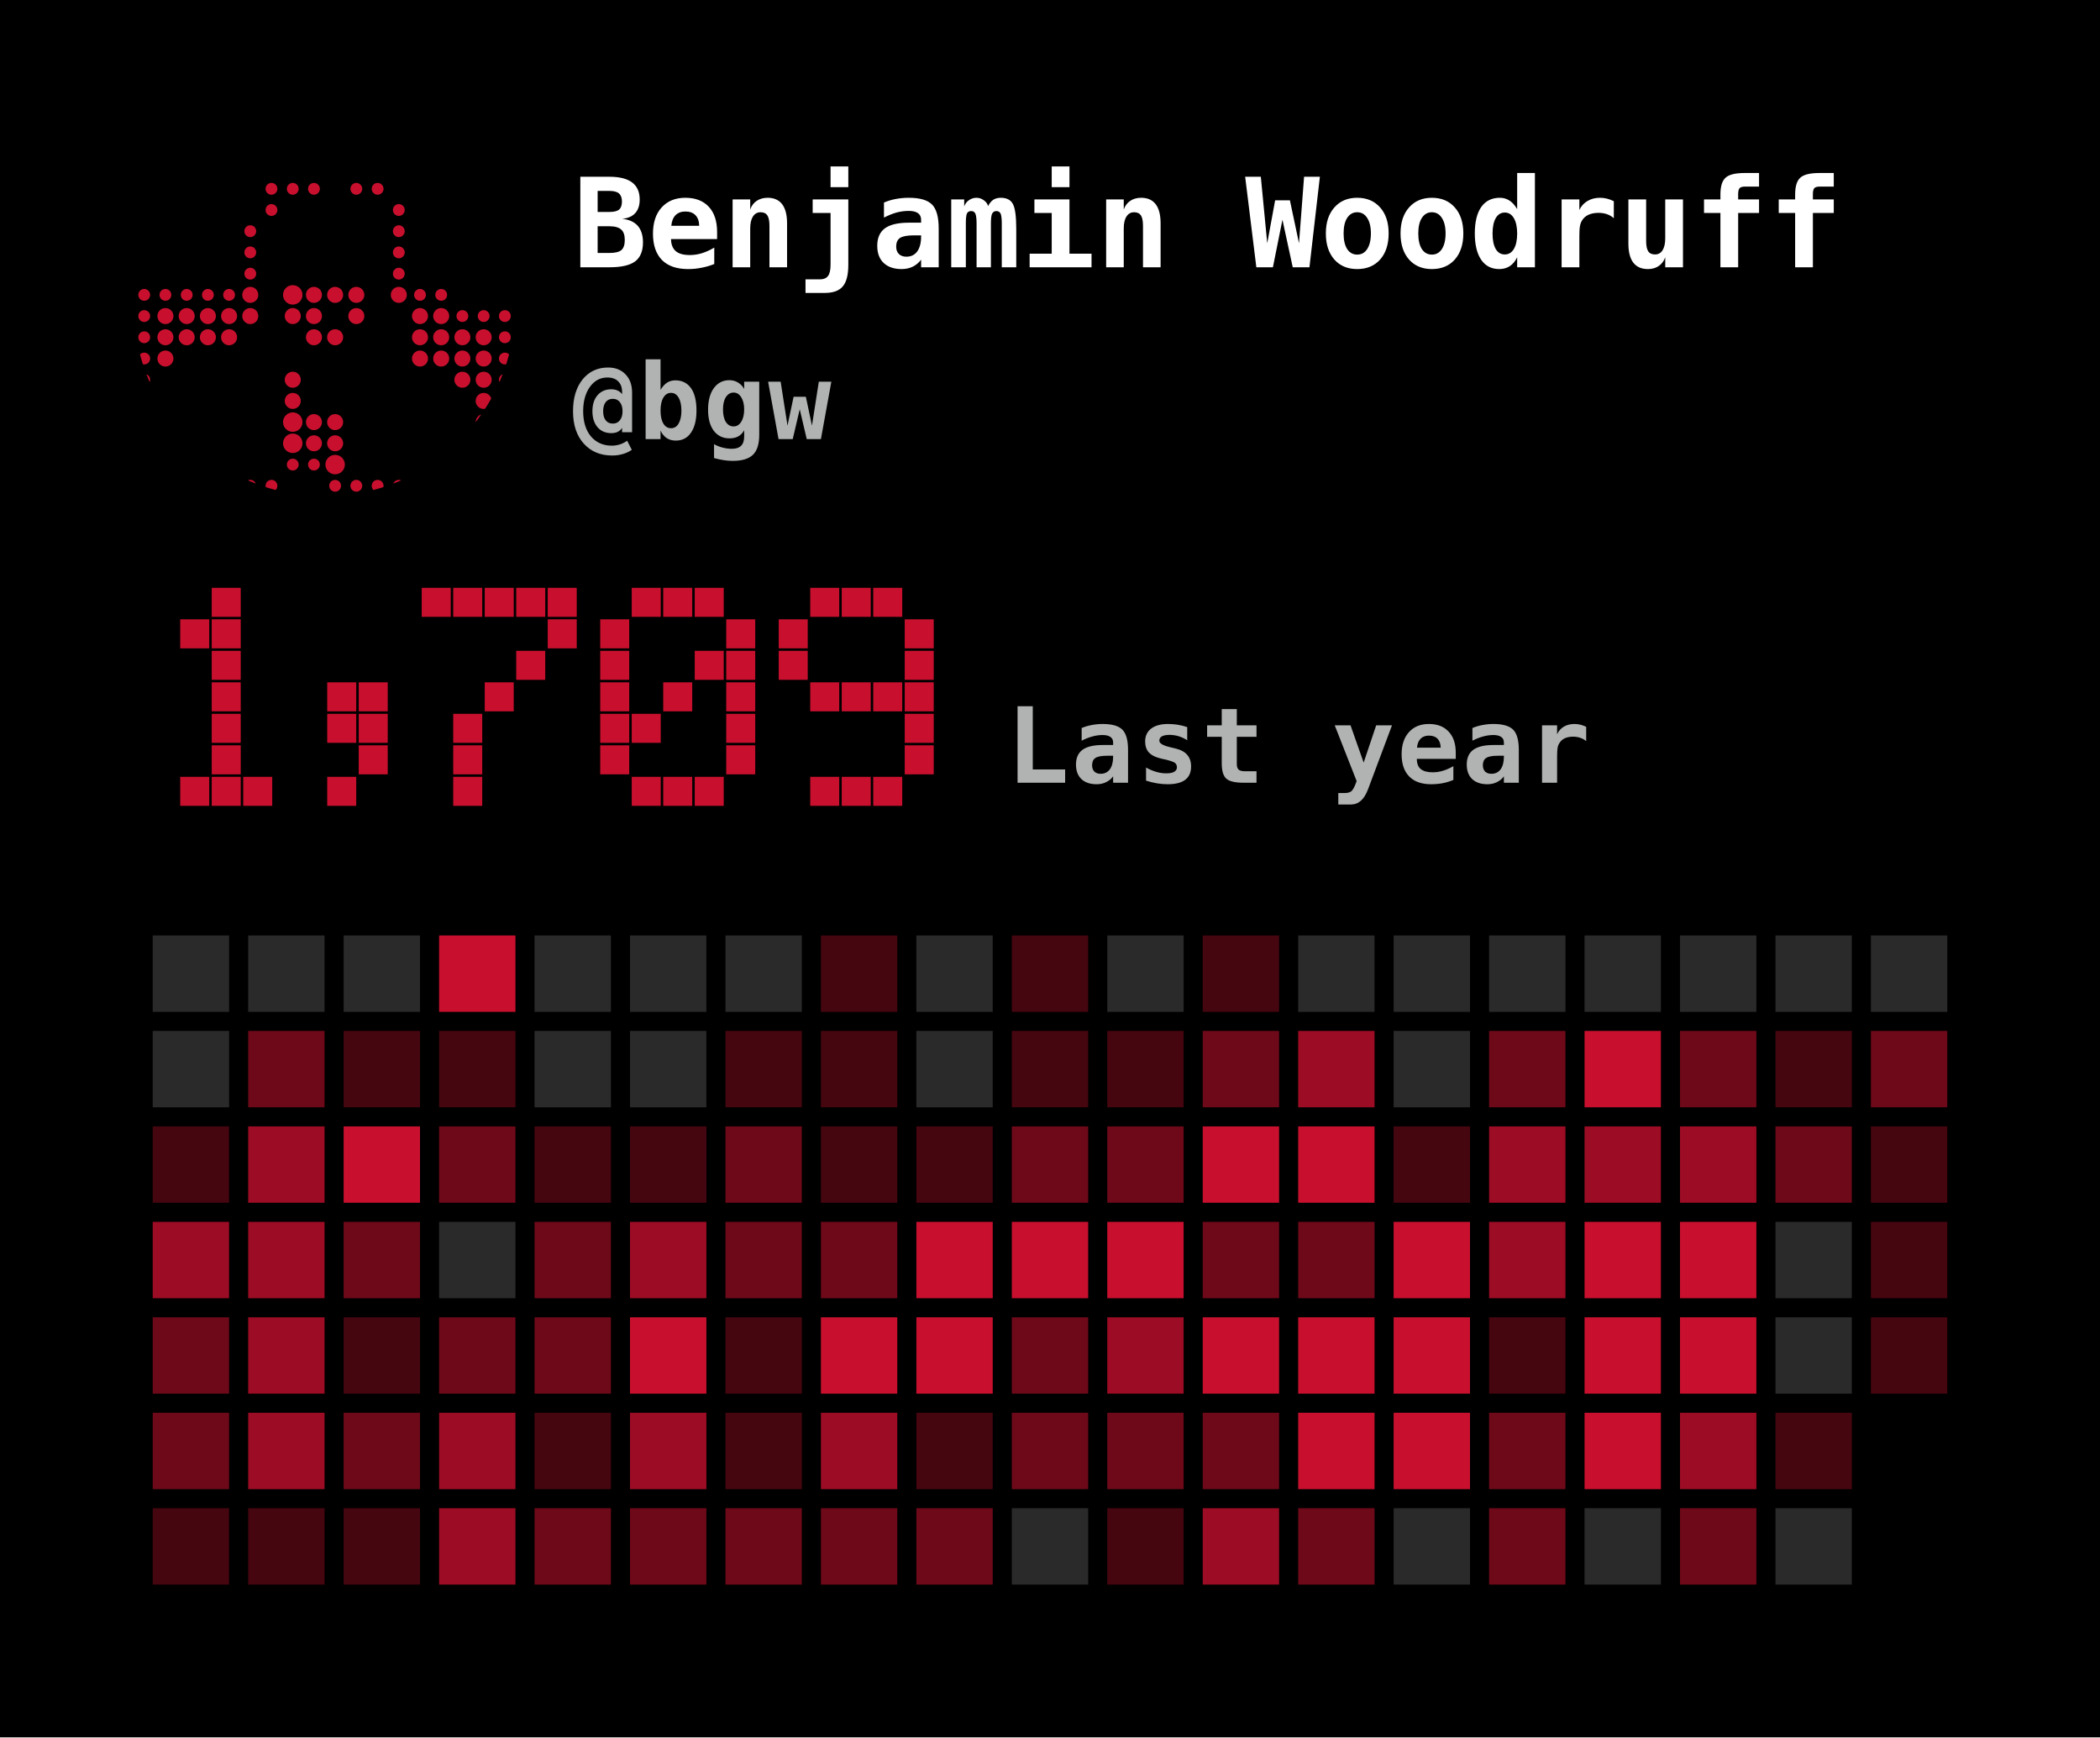
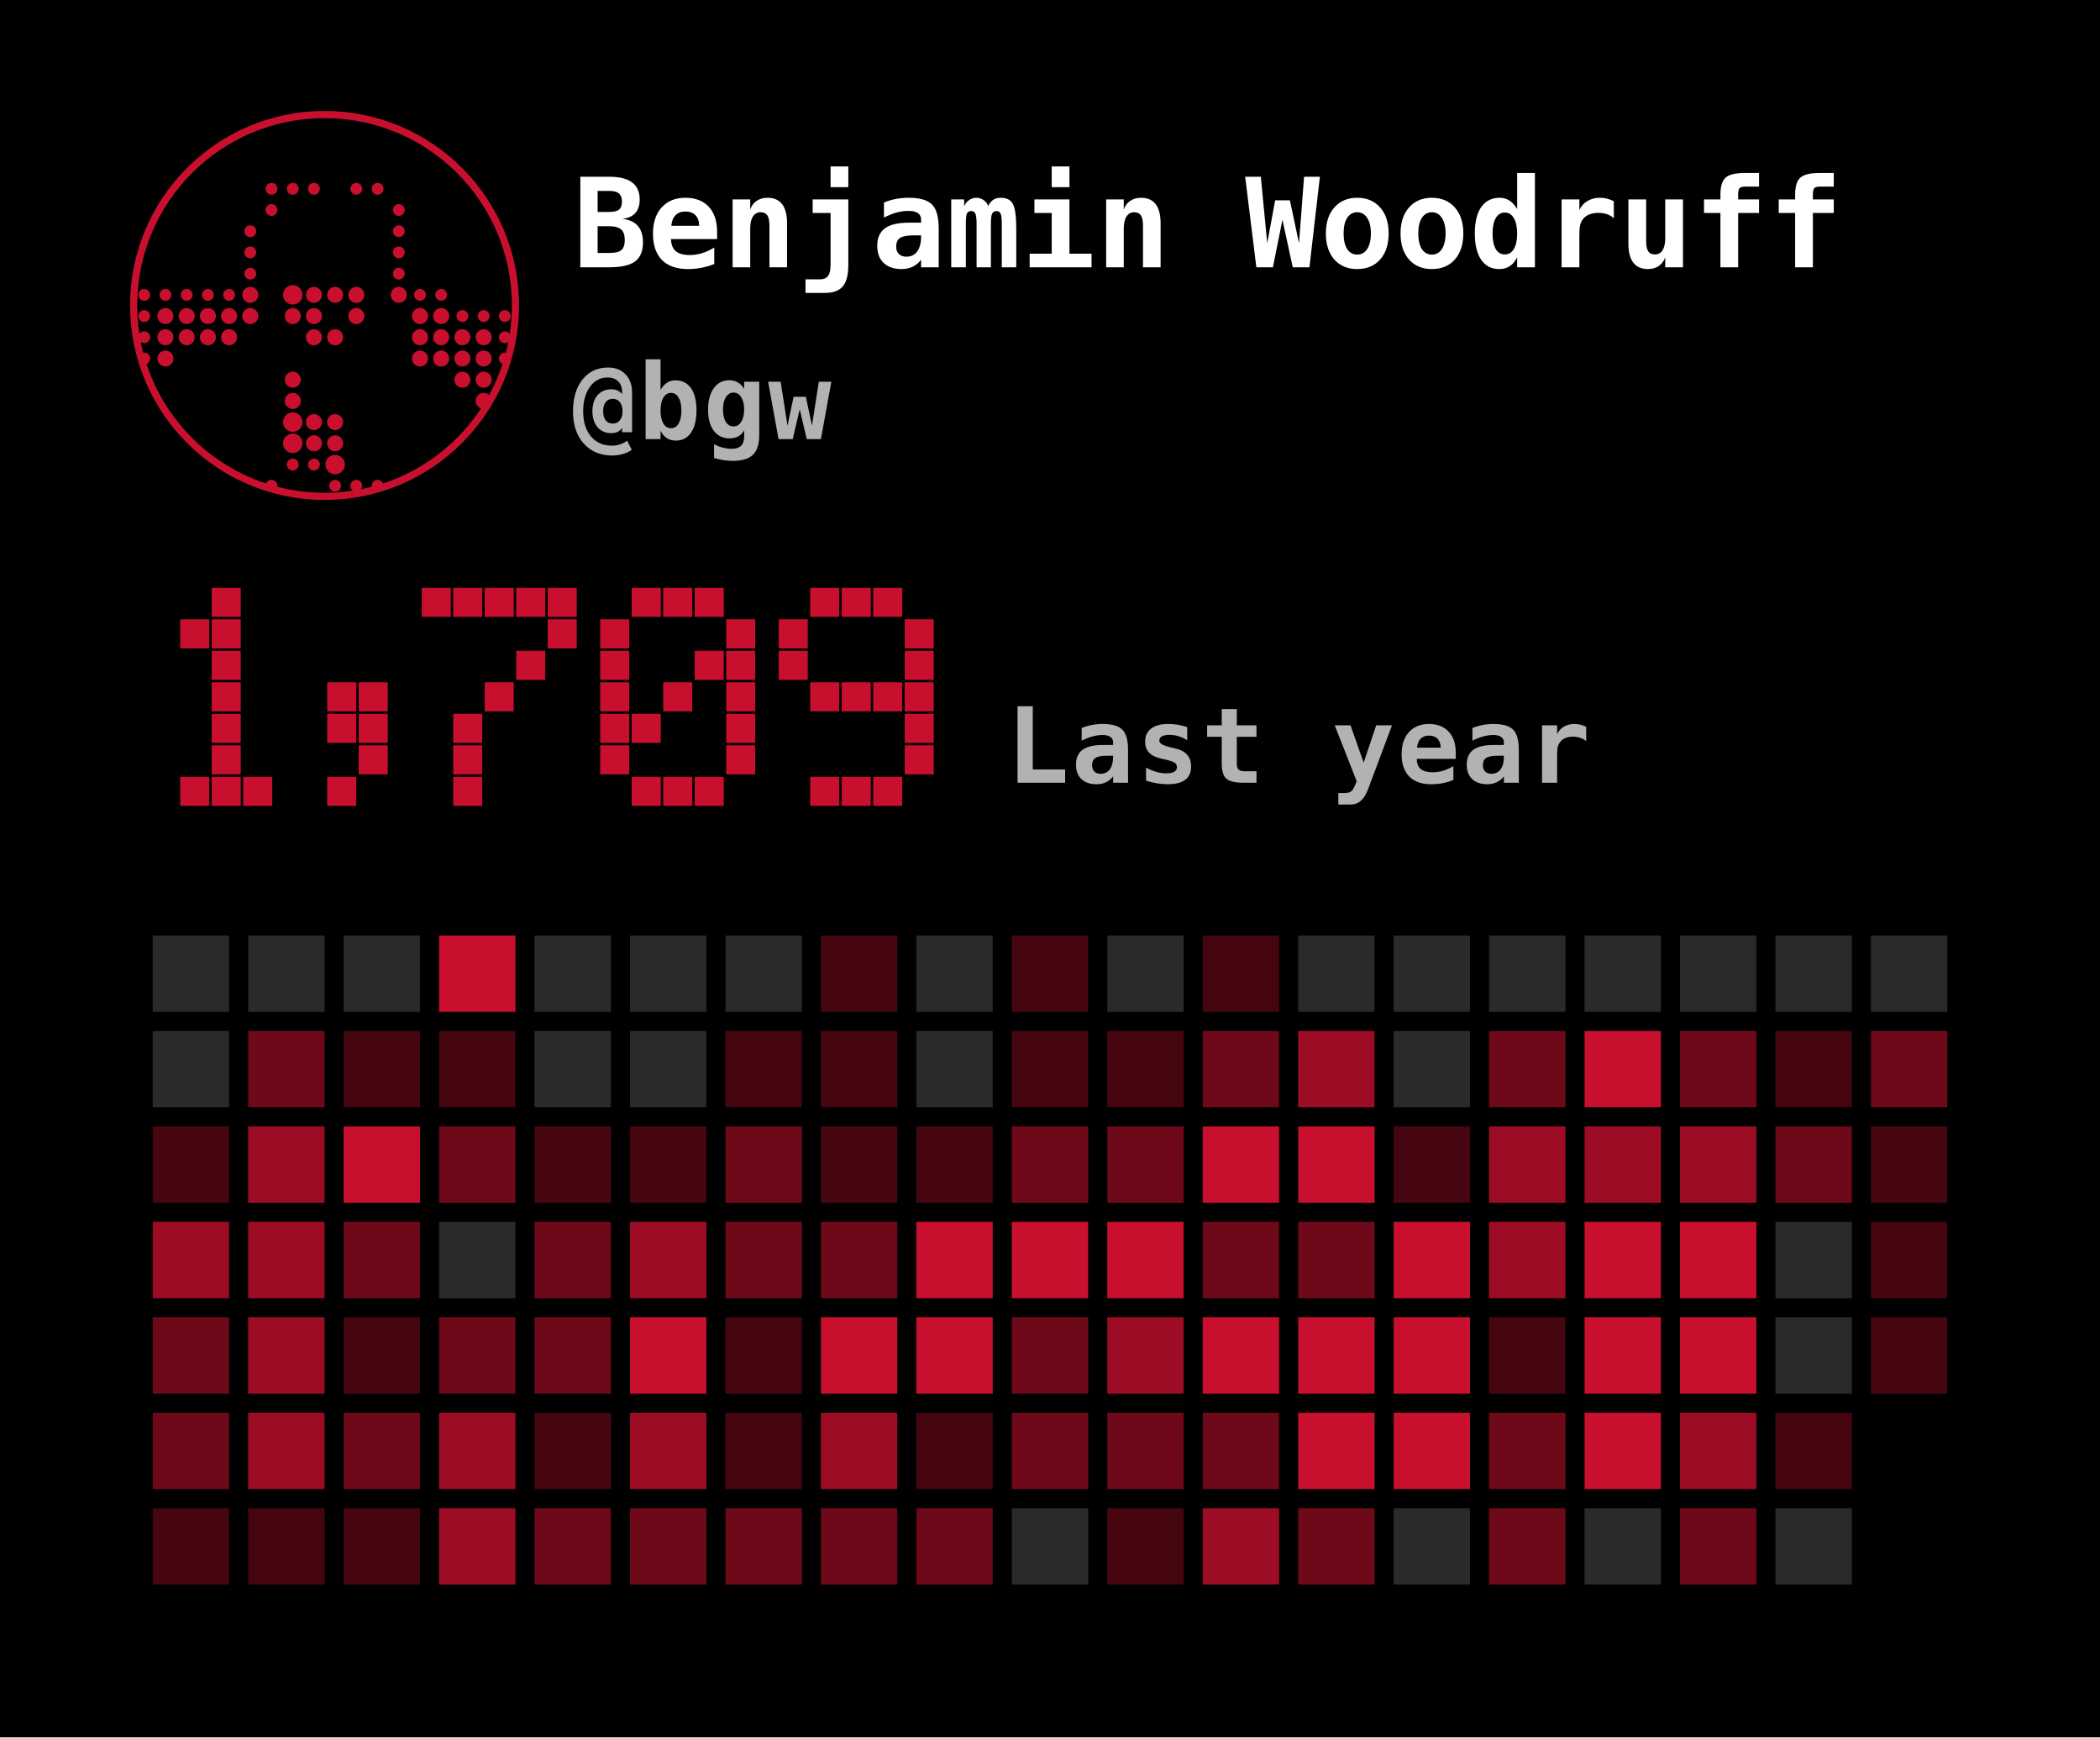
<svg xmlns="http://www.w3.org/2000/svg" width="220" height="182" viewBox="0 0 220 182" role="img">
  <rect width="220" height="182" fill="#000000" />
  <rect x="14" y="14" width="0" height="0" fill="#C8102E" />
  <clipPath id="pfp">
    <circle cx="34.00" cy="32.00" r="20.00" />
  </clipPath>
  <g clip-path="url(#pfp)">
    <circle cx="28.44" cy="19.78" r="0.62" fill="#C8102E" />
    <circle cx="30.67" cy="19.78" r="0.62" fill="#C8102E" />
    <circle cx="32.89" cy="19.78" r="0.62" fill="#C8102E" />
    <circle cx="37.33" cy="19.78" r="0.62" fill="#C8102E" />
    <circle cx="39.56" cy="19.78" r="0.62" fill="#C8102E" />
    <circle cx="28.44" cy="22.00" r="0.62" fill="#C8102E" />
    <circle cx="41.78" cy="22.00" r="0.62" fill="#C8102E" />
    <circle cx="26.22" cy="24.22" r="0.62" fill="#C8102E" />
    <circle cx="41.78" cy="24.22" r="0.62" fill="#C8102E" />
    <circle cx="26.22" cy="26.44" r="0.62" fill="#C8102E" />
    <circle cx="41.78" cy="26.44" r="0.62" fill="#C8102E" />
    <circle cx="26.22" cy="28.67" r="0.62" fill="#C8102E" />
    <circle cx="41.78" cy="28.67" r="0.62" fill="#C8102E" />
    <circle cx="15.11" cy="30.89" r="0.62" fill="#C8102E" />
    <circle cx="17.33" cy="30.89" r="0.62" fill="#C8102E" />
    <circle cx="19.56" cy="30.89" r="0.62" fill="#C8102E" />
    <circle cx="21.78" cy="30.89" r="0.62" fill="#C8102E" />
    <circle cx="24.00" cy="30.89" r="0.62" fill="#C8102E" />
    <circle cx="26.22" cy="30.89" r="0.84" fill="#C8102E" />
    <circle cx="30.67" cy="30.89" r="1.02" fill="#C8102E" />
    <circle cx="32.89" cy="30.89" r="0.84" fill="#C8102E" />
    <circle cx="35.11" cy="30.89" r="0.84" fill="#C8102E" />
    <circle cx="37.33" cy="30.89" r="0.84" fill="#C8102E" />
    <circle cx="41.78" cy="30.89" r="0.84" fill="#C8102E" />
    <circle cx="44.00" cy="30.89" r="0.62" fill="#C8102E" />
    <circle cx="46.22" cy="30.89" r="0.62" fill="#C8102E" />
    <circle cx="15.11" cy="33.11" r="0.62" fill="#C8102E" />
    <circle cx="17.33" cy="33.11" r="0.84" fill="#C8102E" />
    <circle cx="19.56" cy="33.11" r="0.84" fill="#C8102E" />
    <circle cx="21.78" cy="33.11" r="0.84" fill="#C8102E" />
    <circle cx="24.00" cy="33.11" r="0.84" fill="#C8102E" />
    <circle cx="26.22" cy="33.11" r="0.84" fill="#C8102E" />
    <circle cx="30.67" cy="33.11" r="0.84" fill="#C8102E" />
    <circle cx="32.89" cy="33.11" r="0.84" fill="#C8102E" />
    <circle cx="37.33" cy="33.11" r="0.84" fill="#C8102E" />
    <circle cx="44.00" cy="33.11" r="0.84" fill="#C8102E" />
    <circle cx="46.22" cy="33.11" r="0.84" fill="#C8102E" />
    <circle cx="48.44" cy="33.11" r="0.62" fill="#C8102E" />
    <circle cx="50.67" cy="33.11" r="0.62" fill="#C8102E" />
    <circle cx="52.89" cy="33.11" r="0.62" fill="#C8102E" />
    <circle cx="15.11" cy="35.33" r="0.62" fill="#C8102E" />
    <circle cx="17.33" cy="35.33" r="0.84" fill="#C8102E" />
    <circle cx="19.56" cy="35.33" r="0.84" fill="#C8102E" />
    <circle cx="21.78" cy="35.33" r="0.84" fill="#C8102E" />
    <circle cx="24.00" cy="35.33" r="0.84" fill="#C8102E" />
    <circle cx="32.89" cy="35.33" r="0.84" fill="#C8102E" />
    <circle cx="35.11" cy="35.33" r="0.84" fill="#C8102E" />
    <circle cx="44.00" cy="35.33" r="0.84" fill="#C8102E" />
    <circle cx="46.22" cy="35.33" r="0.84" fill="#C8102E" />
    <circle cx="48.44" cy="35.33" r="0.84" fill="#C8102E" />
    <circle cx="50.67" cy="35.33" r="0.84" fill="#C8102E" />
    <circle cx="52.89" cy="35.33" r="0.62" fill="#C8102E" />
    <circle cx="15.11" cy="37.56" r="0.62" fill="#C8102E" />
    <circle cx="17.33" cy="37.56" r="0.84" fill="#C8102E" />
    <circle cx="44.00" cy="37.56" r="0.84" fill="#C8102E" />
    <circle cx="46.22" cy="37.56" r="0.84" fill="#C8102E" />
    <circle cx="48.44" cy="37.56" r="0.84" fill="#C8102E" />
    <circle cx="50.67" cy="37.56" r="0.84" fill="#C8102E" />
    <circle cx="52.89" cy="37.56" r="0.62" fill="#C8102E" />
    <circle cx="15.11" cy="39.78" r="0.62" fill="#C8102E" />
    <circle cx="30.67" cy="39.78" r="0.84" fill="#C8102E" />
    <circle cx="48.44" cy="39.78" r="0.84" fill="#C8102E" />
    <circle cx="50.67" cy="39.78" r="0.84" fill="#C8102E" />
    <circle cx="52.89" cy="39.78" r="0.62" fill="#C8102E" />
    <circle cx="15.11" cy="42.00" r="0.62" fill="#C8102E" />
    <circle cx="30.67" cy="42.00" r="0.84" fill="#C8102E" />
    <circle cx="50.67" cy="42.00" r="0.84" fill="#C8102E" />
    <circle cx="52.89" cy="42.00" r="0.62" fill="#C8102E" />
    <circle cx="15.11" cy="44.22" r="0.62" fill="#C8102E" />
    <circle cx="30.67" cy="44.22" r="1.02" fill="#C8102E" />
    <circle cx="32.89" cy="44.22" r="0.84" fill="#C8102E" />
    <circle cx="35.11" cy="44.22" r="0.84" fill="#C8102E" />
    <circle cx="50.67" cy="44.22" r="0.84" fill="#C8102E" />
    <circle cx="52.89" cy="44.22" r="0.62" fill="#C8102E" />
    <circle cx="15.11" cy="46.44" r="0.62" fill="#C8102E" />
    <circle cx="30.67" cy="46.44" r="1.02" fill="#C8102E" />
    <circle cx="32.89" cy="46.44" r="0.84" fill="#C8102E" />
    <circle cx="35.11" cy="46.44" r="0.84" fill="#C8102E" />
    <circle cx="50.67" cy="46.44" r="0.84" fill="#C8102E" />
    <circle cx="52.89" cy="46.44" r="0.62" fill="#C8102E" />
    <circle cx="15.11" cy="48.67" r="0.62" fill="#C8102E" />
    <circle cx="30.67" cy="48.67" r="0.62" fill="#C8102E" />
    <circle cx="32.89" cy="48.67" r="0.62" fill="#C8102E" />
    <circle cx="35.11" cy="48.67" r="1.02" fill="#C8102E" />
    <circle cx="50.67" cy="48.67" r="0.84" fill="#C8102E" />
    <circle cx="52.89" cy="48.67" r="0.62" fill="#C8102E" />
    <circle cx="15.11" cy="50.89" r="0.62" fill="#C8102E" />
    <circle cx="17.33" cy="50.89" r="0.62" fill="#C8102E" />
    <circle cx="19.56" cy="50.89" r="0.62" fill="#C8102E" />
    <circle cx="21.78" cy="50.89" r="0.62" fill="#C8102E" />
    <circle cx="24.00" cy="50.89" r="0.62" fill="#C8102E" />
    <circle cx="26.22" cy="50.89" r="0.62" fill="#C8102E" />
    <circle cx="28.44" cy="50.89" r="0.62" fill="#C8102E" />
    <circle cx="35.11" cy="50.89" r="0.62" fill="#C8102E" />
    <circle cx="37.33" cy="50.89" r="0.62" fill="#C8102E" />
    <circle cx="39.56" cy="50.89" r="0.62" fill="#C8102E" />
    <circle cx="41.78" cy="50.89" r="0.62" fill="#C8102E" />
    <circle cx="44.00" cy="50.89" r="0.62" fill="#C8102E" />
    <circle cx="46.22" cy="50.89" r="0.62" fill="#C8102E" />
    <circle cx="48.44" cy="50.89" r="0.62" fill="#C8102E" />
    <circle cx="50.67" cy="50.89" r="0.62" fill="#C8102E" />
    <circle cx="52.89" cy="50.89" r="0.62" fill="#C8102E" />
  </g>
+   <circle cx="34.00" cy="32.00" r="20.00" fill="none" stroke="#C8102E" stroke-width="0.75" />
  <text x="60" y="28" fill="#FFFFFF" text-anchor="start" font-family="ui-monospace, Geist Mono, monospace" font-weight="700" font-size="13" letter-spacing="0" dominant-baseline="auto">Benjamin Woodruff ‮</text>
  <text x="60" y="46" fill="#B1B3B3" text-anchor="start" font-family="ui-monospace, Geist Mono, monospace" font-weight="700" font-size="11" letter-spacing="0.2" dominant-baseline="auto">@bgw</text>
  <rect x="22.18" y="61.58" width="3.04" height="3.04" fill="#C8102E" />
  <rect x="18.88" y="64.88" width="3.04" height="3.04" fill="#C8102E" />
  <rect x="22.18" y="64.88" width="3.04" height="3.04" fill="#C8102E" />
  <rect x="22.18" y="68.18" width="3.04" height="3.04" fill="#C8102E" />
  <rect x="22.18" y="71.48" width="3.04" height="3.04" fill="#C8102E" />
  <rect x="22.18" y="74.78" width="3.04" height="3.04" fill="#C8102E" />
  <rect x="22.18" y="78.08" width="3.04" height="3.04" fill="#C8102E" />
  <rect x="18.88" y="81.38" width="3.04" height="3.04" fill="#C8102E" />
  <rect x="22.18" y="81.38" width="3.04" height="3.04" fill="#C8102E" />
  <rect x="25.48" y="81.38" width="3.04" height="3.04" fill="#C8102E" />
  <rect x="34.28" y="71.48" width="3.04" height="3.04" fill="#C8102E" />
  <rect x="37.58" y="71.48" width="3.04" height="3.04" fill="#C8102E" />
  <rect x="34.28" y="74.78" width="3.04" height="3.04" fill="#C8102E" />
  <rect x="37.58" y="74.78" width="3.04" height="3.04" fill="#C8102E" />
  <rect x="37.58" y="78.08" width="3.04" height="3.04" fill="#C8102E" />
  <rect x="34.28" y="81.38" width="3.04" height="3.04" fill="#C8102E" />
  <rect x="44.18" y="61.58" width="3.04" height="3.04" fill="#C8102E" />
  <rect x="47.48" y="61.58" width="3.04" height="3.04" fill="#C8102E" />
  <rect x="50.78" y="61.58" width="3.04" height="3.04" fill="#C8102E" />
  <rect x="54.08" y="61.58" width="3.04" height="3.04" fill="#C8102E" />
  <rect x="57.38" y="61.58" width="3.04" height="3.04" fill="#C8102E" />
  <rect x="57.38" y="64.88" width="3.04" height="3.04" fill="#C8102E" />
  <rect x="54.08" y="68.18" width="3.04" height="3.04" fill="#C8102E" />
  <rect x="50.78" y="71.48" width="3.04" height="3.04" fill="#C8102E" />
  <rect x="47.48" y="74.78" width="3.04" height="3.04" fill="#C8102E" />
  <rect x="47.48" y="78.08" width="3.04" height="3.04" fill="#C8102E" />
  <rect x="47.48" y="81.38" width="3.04" height="3.04" fill="#C8102E" />
  <rect x="66.18" y="61.58" width="3.04" height="3.04" fill="#C8102E" />
  <rect x="69.48" y="61.58" width="3.04" height="3.04" fill="#C8102E" />
  <rect x="72.78" y="61.58" width="3.04" height="3.04" fill="#C8102E" />
  <rect x="62.88" y="64.88" width="3.04" height="3.04" fill="#C8102E" />
  <rect x="76.08" y="64.88" width="3.04" height="3.04" fill="#C8102E" />
  <rect x="62.88" y="68.18" width="3.04" height="3.04" fill="#C8102E" />
  <rect x="72.78" y="68.18" width="3.04" height="3.04" fill="#C8102E" />
  <rect x="76.08" y="68.18" width="3.04" height="3.04" fill="#C8102E" />
  <rect x="62.88" y="71.48" width="3.04" height="3.04" fill="#C8102E" />
  <rect x="69.48" y="71.48" width="3.04" height="3.04" fill="#C8102E" />
  <rect x="76.08" y="71.48" width="3.04" height="3.04" fill="#C8102E" />
  <rect x="62.88" y="74.78" width="3.04" height="3.04" fill="#C8102E" />
  <rect x="66.18" y="74.78" width="3.04" height="3.04" fill="#C8102E" />
  <rect x="76.08" y="74.78" width="3.04" height="3.04" fill="#C8102E" />
  <rect x="62.88" y="78.08" width="3.04" height="3.04" fill="#C8102E" />
  <rect x="76.08" y="78.08" width="3.04" height="3.04" fill="#C8102E" />
  <rect x="66.18" y="81.38" width="3.04" height="3.04" fill="#C8102E" />
  <rect x="69.48" y="81.38" width="3.04" height="3.04" fill="#C8102E" />
  <rect x="72.78" y="81.38" width="3.04" height="3.04" fill="#C8102E" />
  <rect x="84.88" y="61.58" width="3.04" height="3.04" fill="#C8102E" />
  <rect x="88.18" y="61.58" width="3.04" height="3.04" fill="#C8102E" />
  <rect x="91.48" y="61.58" width="3.04" height="3.04" fill="#C8102E" />
  <rect x="81.58" y="64.88" width="3.04" height="3.04" fill="#C8102E" />
  <rect x="94.78" y="64.88" width="3.04" height="3.04" fill="#C8102E" />
  <rect x="81.58" y="68.18" width="3.04" height="3.04" fill="#C8102E" />
  <rect x="94.78" y="68.18" width="3.04" height="3.04" fill="#C8102E" />
  <rect x="84.88" y="71.48" width="3.04" height="3.04" fill="#C8102E" />
  <rect x="88.18" y="71.48" width="3.04" height="3.04" fill="#C8102E" />
  <rect x="91.48" y="71.48" width="3.04" height="3.04" fill="#C8102E" />
  <rect x="94.78" y="71.48" width="3.04" height="3.04" fill="#C8102E" />
  <rect x="94.78" y="74.78" width="3.04" height="3.04" fill="#C8102E" />
  <rect x="94.78" y="78.08" width="3.04" height="3.04" fill="#C8102E" />
  <rect x="84.88" y="81.38" width="3.04" height="3.04" fill="#C8102E" />
  <rect x="88.18" y="81.38" width="3.04" height="3.04" fill="#C8102E" />
  <rect x="91.48" y="81.38" width="3.04" height="3.04" fill="#C8102E" />
  <text x="105.4" y="82.0" fill="#B1B3B3" text-anchor="start" font-family="ui-monospace, Geist Mono, monospace" font-weight="700" font-size="11" letter-spacing="0.2" dominant-baseline="auto">Last year</text>
  <rect x="16" y="98" width="8" height="8" fill="#2A2A2A" />
  <rect x="16" y="108" width="8" height="8" fill="#2A2A2A" />
  <rect x="16" y="118" width="8" height="8" fill="#C8102E" opacity="0.35" />
  <rect x="16" y="128" width="8" height="8" fill="#C8102E" opacity="0.78" />
  <rect x="16" y="138" width="8" height="8" fill="#C8102E" opacity="0.55" />
  <rect x="16" y="148" width="8" height="8" fill="#C8102E" opacity="0.55" />
  <rect x="16" y="158" width="8" height="8" fill="#C8102E" opacity="0.35" />
  <rect x="26" y="98" width="8" height="8" fill="#2A2A2A" />
  <rect x="26" y="108" width="8" height="8" fill="#C8102E" opacity="0.55" />
  <rect x="26" y="118" width="8" height="8" fill="#C8102E" opacity="0.78" />
  <rect x="26" y="128" width="8" height="8" fill="#C8102E" opacity="0.78" />
  <rect x="26" y="138" width="8" height="8" fill="#C8102E" opacity="0.78" />
  <rect x="26" y="148" width="8" height="8" fill="#C8102E" opacity="0.78" />
  <rect x="26" y="158" width="8" height="8" fill="#C8102E" opacity="0.35" />
  <rect x="36" y="98" width="8" height="8" fill="#2A2A2A" />
  <rect x="36" y="108" width="8" height="8" fill="#C8102E" opacity="0.35" />
  <rect x="36" y="118" width="8" height="8" fill="#C8102E" />
  <rect x="36" y="128" width="8" height="8" fill="#C8102E" opacity="0.55" />
  <rect x="36" y="138" width="8" height="8" fill="#C8102E" opacity="0.35" />
  <rect x="36" y="148" width="8" height="8" fill="#C8102E" opacity="0.55" />
  <rect x="36" y="158" width="8" height="8" fill="#C8102E" opacity="0.35" />
  <rect x="46" y="98" width="8" height="8" fill="#C8102E" />
  <rect x="46" y="108" width="8" height="8" fill="#C8102E" opacity="0.35" />
  <rect x="46" y="118" width="8" height="8" fill="#C8102E" opacity="0.55" />
  <rect x="46" y="128" width="8" height="8" fill="#2A2A2A" />
  <rect x="46" y="138" width="8" height="8" fill="#C8102E" opacity="0.55" />
  <rect x="46" y="148" width="8" height="8" fill="#C8102E" opacity="0.78" />
  <rect x="46" y="158" width="8" height="8" fill="#C8102E" opacity="0.78" />
  <rect x="56" y="98" width="8" height="8" fill="#2A2A2A" />
  <rect x="56" y="108" width="8" height="8" fill="#2A2A2A" />
  <rect x="56" y="118" width="8" height="8" fill="#C8102E" opacity="0.35" />
  <rect x="56" y="128" width="8" height="8" fill="#C8102E" opacity="0.55" />
  <rect x="56" y="138" width="8" height="8" fill="#C8102E" opacity="0.55" />
  <rect x="56" y="148" width="8" height="8" fill="#C8102E" opacity="0.35" />
  <rect x="56" y="158" width="8" height="8" fill="#C8102E" opacity="0.55" />
  <rect x="66" y="98" width="8" height="8" fill="#2A2A2A" />
  <rect x="66" y="108" width="8" height="8" fill="#2A2A2A" />
  <rect x="66" y="118" width="8" height="8" fill="#C8102E" opacity="0.35" />
  <rect x="66" y="128" width="8" height="8" fill="#C8102E" opacity="0.78" />
  <rect x="66" y="138" width="8" height="8" fill="#C8102E" />
  <rect x="66" y="148" width="8" height="8" fill="#C8102E" opacity="0.78" />
  <rect x="66" y="158" width="8" height="8" fill="#C8102E" opacity="0.55" />
  <rect x="76" y="98" width="8" height="8" fill="#2A2A2A" />
  <rect x="76" y="108" width="8" height="8" fill="#C8102E" opacity="0.35" />
  <rect x="76" y="118" width="8" height="8" fill="#C8102E" opacity="0.55" />
  <rect x="76" y="128" width="8" height="8" fill="#C8102E" opacity="0.55" />
  <rect x="76" y="138" width="8" height="8" fill="#C8102E" opacity="0.35" />
  <rect x="76" y="148" width="8" height="8" fill="#C8102E" opacity="0.35" />
  <rect x="76" y="158" width="8" height="8" fill="#C8102E" opacity="0.55" />
  <rect x="86" y="98" width="8" height="8" fill="#C8102E" opacity="0.35" />
  <rect x="86" y="108" width="8" height="8" fill="#C8102E" opacity="0.35" />
  <rect x="86" y="118" width="8" height="8" fill="#C8102E" opacity="0.35" />
  <rect x="86" y="128" width="8" height="8" fill="#C8102E" opacity="0.55" />
  <rect x="86" y="138" width="8" height="8" fill="#C8102E" />
  <rect x="86" y="148" width="8" height="8" fill="#C8102E" opacity="0.78" />
  <rect x="86" y="158" width="8" height="8" fill="#C8102E" opacity="0.55" />
  <rect x="96" y="98" width="8" height="8" fill="#2A2A2A" />
  <rect x="96" y="108" width="8" height="8" fill="#2A2A2A" />
  <rect x="96" y="118" width="8" height="8" fill="#C8102E" opacity="0.35" />
  <rect x="96" y="128" width="8" height="8" fill="#C8102E" />
  <rect x="96" y="138" width="8" height="8" fill="#C8102E" />
  <rect x="96" y="148" width="8" height="8" fill="#C8102E" opacity="0.35" />
  <rect x="96" y="158" width="8" height="8" fill="#C8102E" opacity="0.55" />
  <rect x="106" y="98" width="8" height="8" fill="#C8102E" opacity="0.35" />
  <rect x="106" y="108" width="8" height="8" fill="#C8102E" opacity="0.35" />
  <rect x="106" y="118" width="8" height="8" fill="#C8102E" opacity="0.55" />
  <rect x="106" y="128" width="8" height="8" fill="#C8102E" />
  <rect x="106" y="138" width="8" height="8" fill="#C8102E" opacity="0.55" />
  <rect x="106" y="148" width="8" height="8" fill="#C8102E" opacity="0.55" />
  <rect x="106" y="158" width="8" height="8" fill="#2A2A2A" />
  <rect x="116" y="98" width="8" height="8" fill="#2A2A2A" />
  <rect x="116" y="108" width="8" height="8" fill="#C8102E" opacity="0.35" />
  <rect x="116" y="118" width="8" height="8" fill="#C8102E" opacity="0.55" />
  <rect x="116" y="128" width="8" height="8" fill="#C8102E" />
  <rect x="116" y="138" width="8" height="8" fill="#C8102E" opacity="0.78" />
  <rect x="116" y="148" width="8" height="8" fill="#C8102E" opacity="0.55" />
  <rect x="116" y="158" width="8" height="8" fill="#C8102E" opacity="0.35" />
  <rect x="126" y="98" width="8" height="8" fill="#C8102E" opacity="0.35" />
  <rect x="126" y="108" width="8" height="8" fill="#C8102E" opacity="0.55" />
  <rect x="126" y="118" width="8" height="8" fill="#C8102E" />
  <rect x="126" y="128" width="8" height="8" fill="#C8102E" opacity="0.55" />
  <rect x="126" y="138" width="8" height="8" fill="#C8102E" />
  <rect x="126" y="148" width="8" height="8" fill="#C8102E" opacity="0.55" />
  <rect x="126" y="158" width="8" height="8" fill="#C8102E" opacity="0.78" />
  <rect x="136" y="98" width="8" height="8" fill="#2A2A2A" />
  <rect x="136" y="108" width="8" height="8" fill="#C8102E" opacity="0.78" />
  <rect x="136" y="118" width="8" height="8" fill="#C8102E" />
  <rect x="136" y="128" width="8" height="8" fill="#C8102E" opacity="0.55" />
  <rect x="136" y="138" width="8" height="8" fill="#C8102E" />
  <rect x="136" y="148" width="8" height="8" fill="#C8102E" />
  <rect x="136" y="158" width="8" height="8" fill="#C8102E" opacity="0.55" />
  <rect x="146" y="98" width="8" height="8" fill="#2A2A2A" />
  <rect x="146" y="108" width="8" height="8" fill="#2A2A2A" />
  <rect x="146" y="118" width="8" height="8" fill="#C8102E" opacity="0.35" />
  <rect x="146" y="128" width="8" height="8" fill="#C8102E" />
  <rect x="146" y="138" width="8" height="8" fill="#C8102E" />
  <rect x="146" y="148" width="8" height="8" fill="#C8102E" />
  <rect x="146" y="158" width="8" height="8" fill="#2A2A2A" />
  <rect x="156" y="98" width="8" height="8" fill="#2A2A2A" />
  <rect x="156" y="108" width="8" height="8" fill="#C8102E" opacity="0.55" />
  <rect x="156" y="118" width="8" height="8" fill="#C8102E" opacity="0.78" />
  <rect x="156" y="128" width="8" height="8" fill="#C8102E" opacity="0.78" />
  <rect x="156" y="138" width="8" height="8" fill="#C8102E" opacity="0.35" />
  <rect x="156" y="148" width="8" height="8" fill="#C8102E" opacity="0.55" />
  <rect x="156" y="158" width="8" height="8" fill="#C8102E" opacity="0.55" />
  <rect x="166" y="98" width="8" height="8" fill="#2A2A2A" />
  <rect x="166" y="108" width="8" height="8" fill="#C8102E" />
  <rect x="166" y="118" width="8" height="8" fill="#C8102E" opacity="0.78" />
  <rect x="166" y="128" width="8" height="8" fill="#C8102E" />
  <rect x="166" y="138" width="8" height="8" fill="#C8102E" />
  <rect x="166" y="148" width="8" height="8" fill="#C8102E" />
  <rect x="166" y="158" width="8" height="8" fill="#2A2A2A" />
  <rect x="176" y="98" width="8" height="8" fill="#2A2A2A" />
  <rect x="176" y="108" width="8" height="8" fill="#C8102E" opacity="0.55" />
  <rect x="176" y="118" width="8" height="8" fill="#C8102E" opacity="0.78" />
  <rect x="176" y="128" width="8" height="8" fill="#C8102E" />
  <rect x="176" y="138" width="8" height="8" fill="#C8102E" />
  <rect x="176" y="148" width="8" height="8" fill="#C8102E" opacity="0.78" />
  <rect x="176" y="158" width="8" height="8" fill="#C8102E" opacity="0.55" />
  <rect x="186" y="98" width="8" height="8" fill="#2A2A2A" />
  <rect x="186" y="108" width="8" height="8" fill="#C8102E" opacity="0.35" />
  <rect x="186" y="118" width="8" height="8" fill="#C8102E" opacity="0.55" />
  <rect x="186" y="128" width="8" height="8" fill="#2A2A2A" />
  <rect x="186" y="138" width="8" height="8" fill="#2A2A2A" />
  <rect x="186" y="148" width="8" height="8" fill="#C8102E" opacity="0.35" />
  <rect x="186" y="158" width="8" height="8" fill="#2A2A2A" />
  <rect x="196" y="98" width="8" height="8" fill="#2A2A2A" />
  <rect x="196" y="108" width="8" height="8" fill="#C8102E" opacity="0.55" />
  <rect x="196" y="118" width="8" height="8" fill="#C8102E" opacity="0.35" />
  <rect x="196" y="128" width="8" height="8" fill="#C8102E" opacity="0.35" />
  <rect x="196" y="138" width="8" height="8" fill="#C8102E" opacity="0.35" />
</svg>
